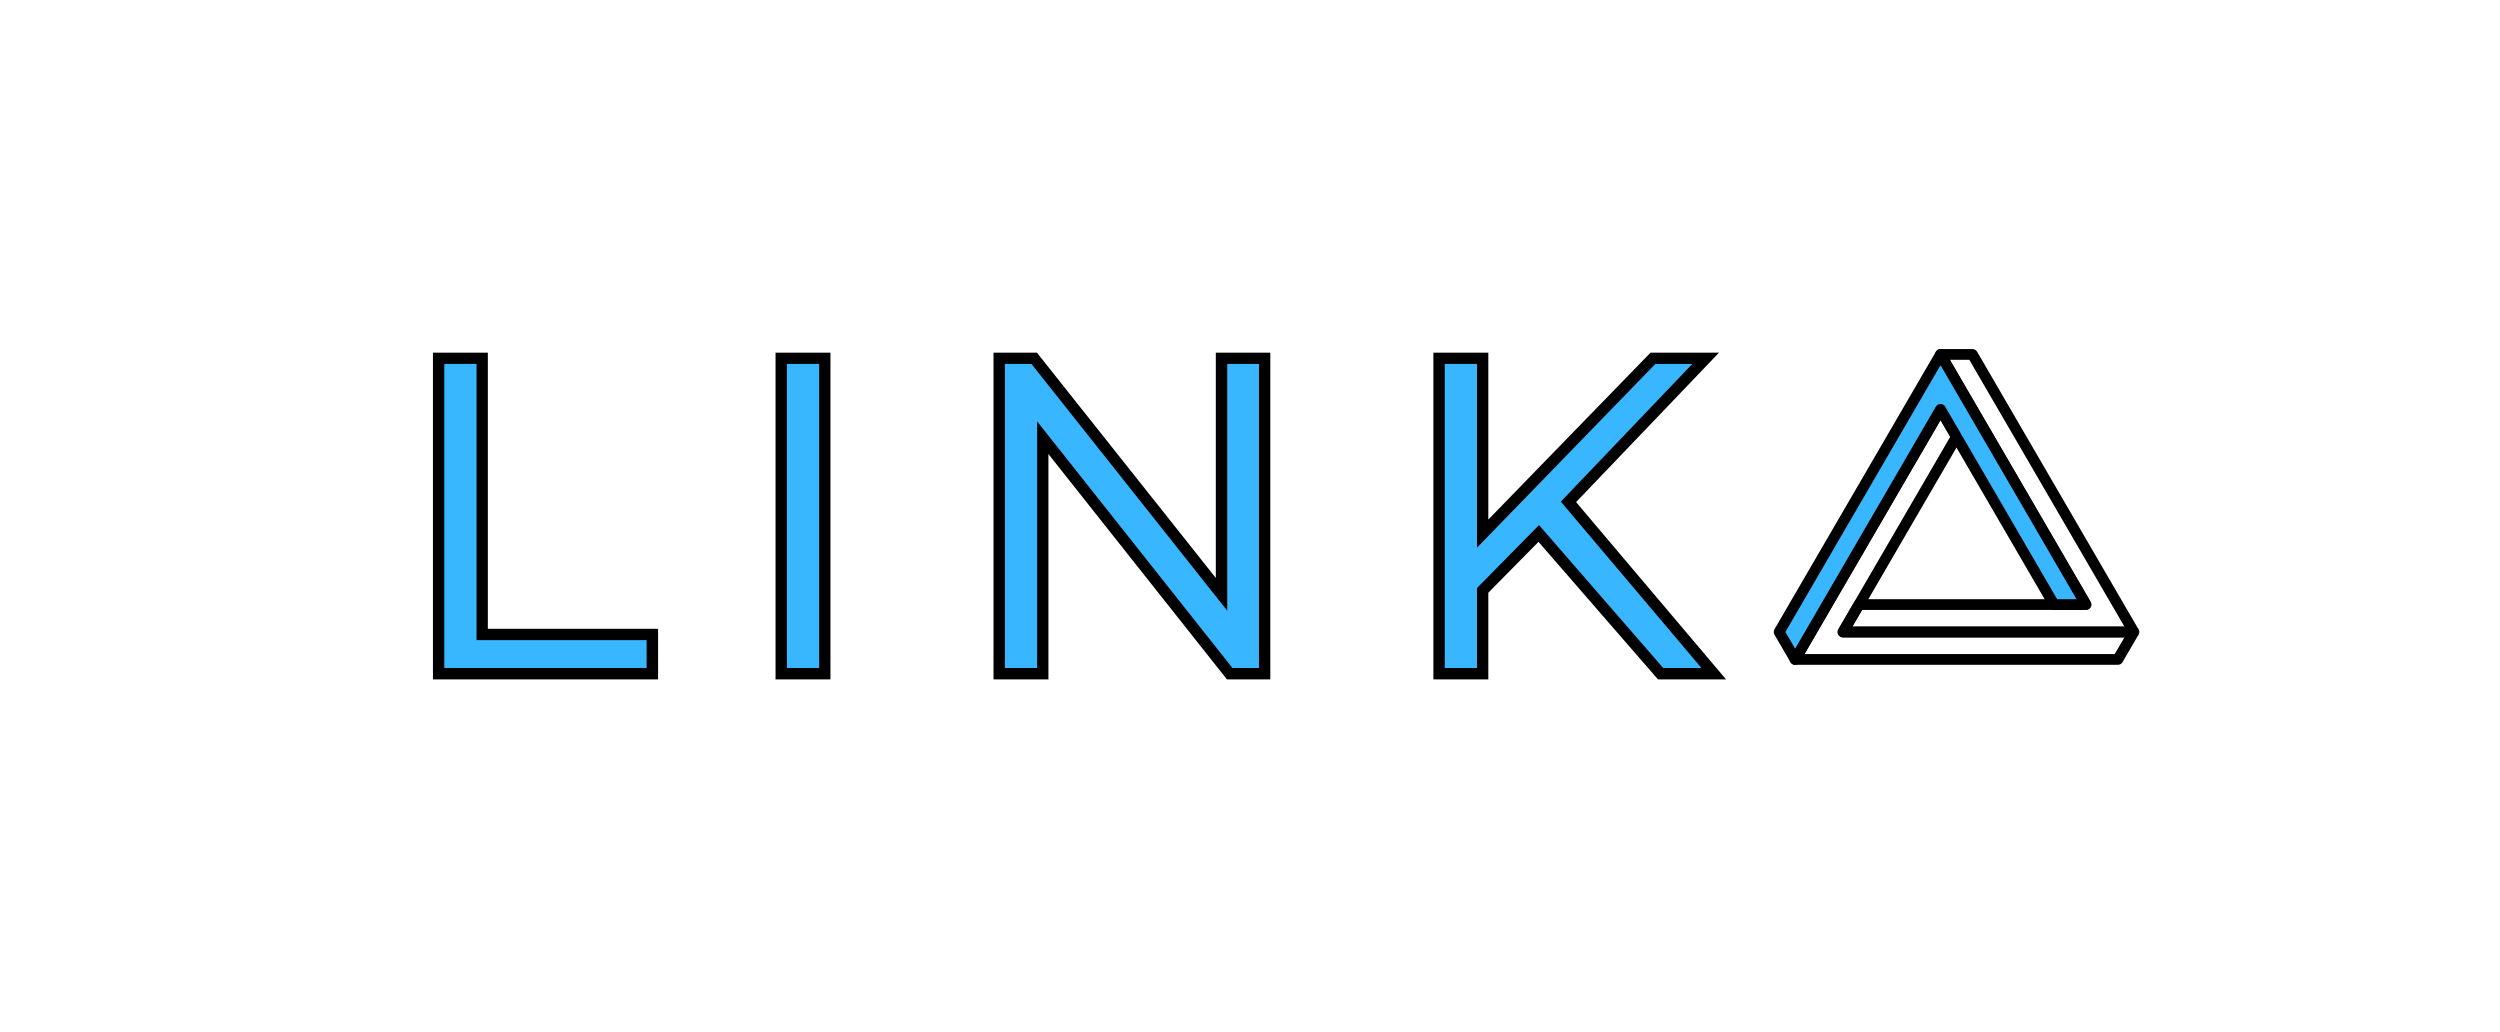
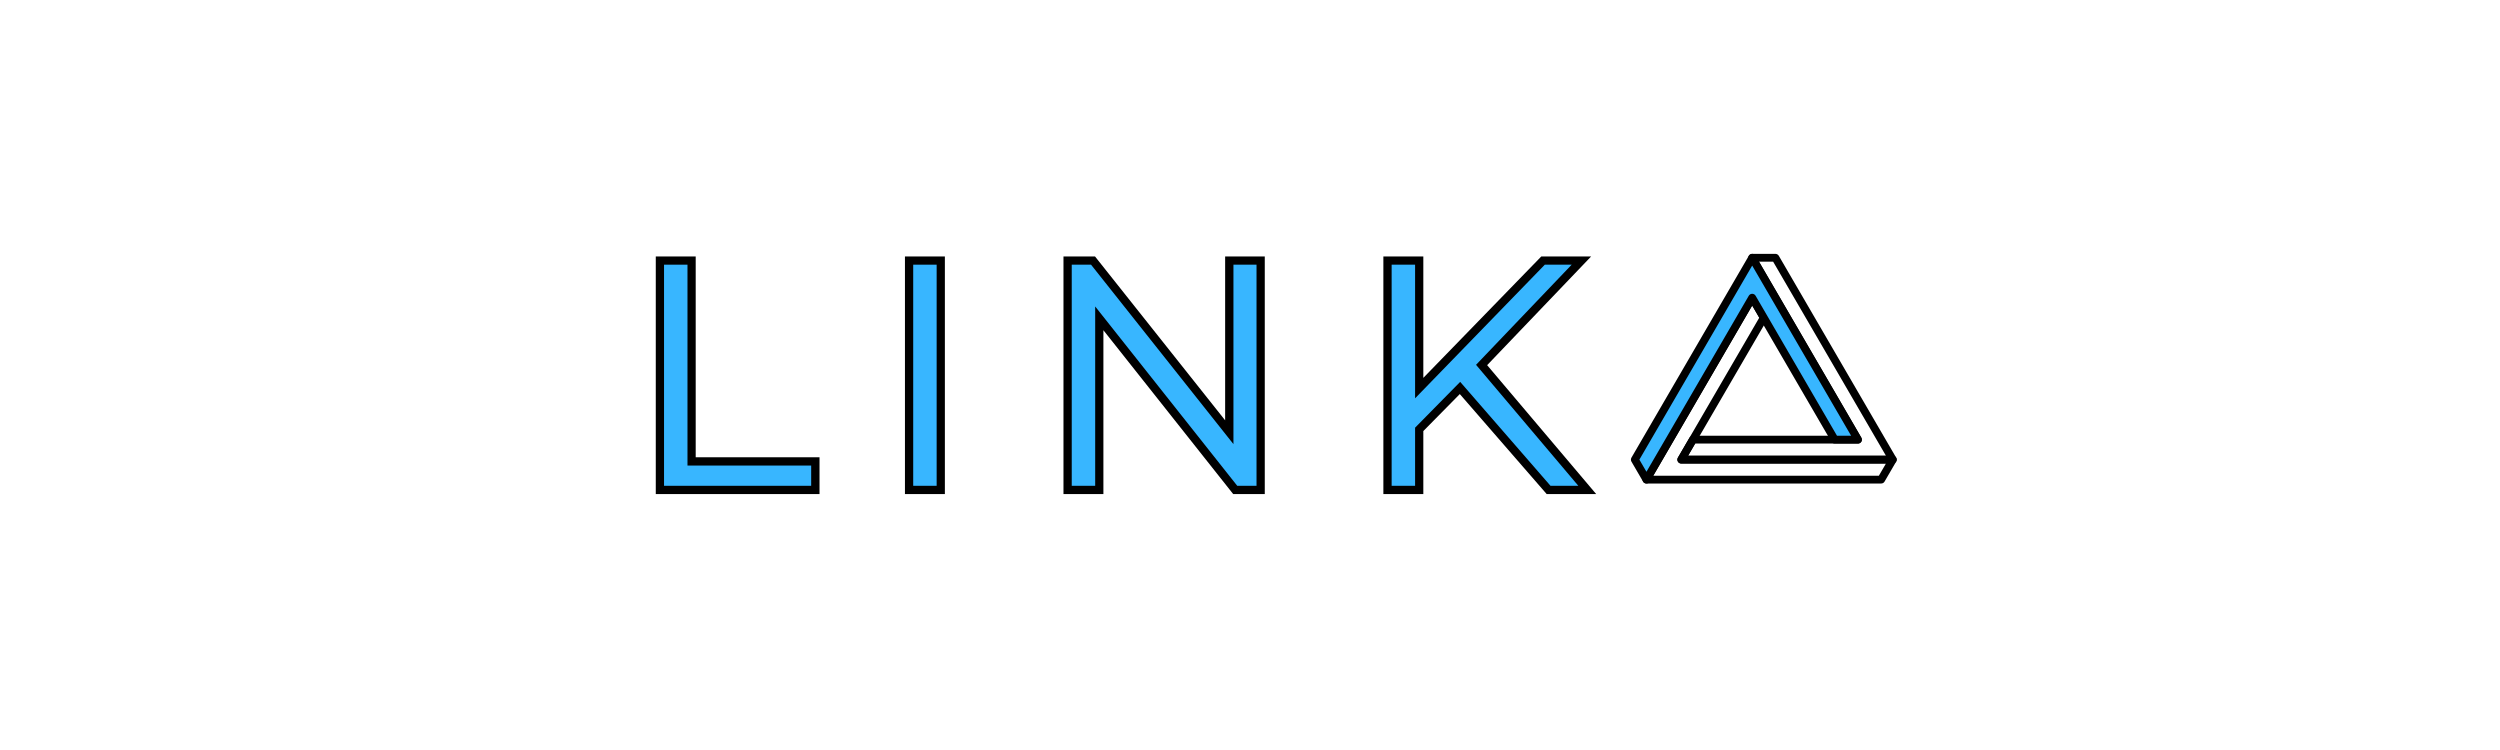
- <svg xmlns="http://www.w3.org/2000/svg" width="320" zoomAndPan="magnify" viewBox="0 0 240 99" height="132" preserveAspectRatio="xMidYMid meet" version="1.0">
+ <svg xmlns="http://www.w3.org/2000/svg" width="320" zoomAndPan="magnify" viewBox="0 0 240 99" height="96" preserveAspectRatio="xMidYMid meet" version="1.0">
  <defs>
    <g />
    <clipPath id="29a098f448">
      <path d="M 171 38 L 205.363 38 L 205.363 63.84 L 171 63.84 Z M 171 38 " clip-rule="nonzero" />
    </clipPath>
    <clipPath id="ac1d79f03f">
      <path d="M 176 33.496 L 205.363 33.496 L 205.363 62 L 176 62 Z M 176 33.496 " clip-rule="nonzero" />
    </clipPath>
    <clipPath id="f5e6162c0e">
      <path d="M 170.281 34 L 201 34 L 201 63.84 L 170.281 63.84 Z M 170.281 34 " clip-rule="nonzero" />
    </clipPath>
    <clipPath id="e913c55a8e">
      <path d="M 170.281 33.496 L 201 33.496 L 201 63.84 L 170.281 63.84 Z M 170.281 33.496 " clip-rule="nonzero" />
    </clipPath>
  </defs>
  <path stroke-linecap="butt" transform="matrix(0.75, 0, 0, 0.75, -68.77239, 28.87525)" fill="none" stroke-linejoin="miter" d="M 148.572 8.099 L 152.681 8.099 L 152.681 43.442 L 174.473 43.442 L 174.473 47 L 148.572 47 Z M 192.426 8.099 L 196.535 8.099 L 196.535 47 L 192.426 47 Z M 252.837 8.099 L 252.837 47 L 249.447 47 L 224.436 15.427 L 224.436 47 L 220.327 47 L 220.327 8.099 L 223.717 8.099 L 248.78 39.661 L 248.78 8.099 Z M 288.691 28.708 L 280.743 36.77 L 280.743 47 L 276.629 47 L 276.629 8.099 L 280.743 8.099 L 280.743 31.599 L 303.577 8.099 L 308.316 8.099 L 291.473 25.708 L 309.483 47 L 304.582 47 Z M 288.691 28.708 " stroke="#000000" stroke-width="2.918" stroke-opacity="1" stroke-miterlimit="4" />
  <g fill="#38b6ff" fill-opacity="1">
    <g transform="translate(37.90338, 64.12525)">
      <g>
        <path d="M 4.75 -29.188 L 7.844 -29.188 L 7.844 -2.672 L 24.172 -2.672 L 24.172 0 L 4.75 0 Z M 4.75 -29.188 " />
      </g>
    </g>
  </g>
  <g fill="#38b6ff" fill-opacity="1">
    <g transform="translate(70.79336, 64.12525)">
      <g>
        <path d="M 4.75 -29.188 L 7.844 -29.188 L 7.844 0 L 4.75 0 Z M 4.75 -29.188 " />
      </g>
    </g>
  </g>
  <g fill="#38b6ff" fill-opacity="1">
    <g transform="translate(91.72011, 64.12525)">
      <g>
        <path d="M 29.141 -29.188 L 29.141 0 L 26.594 0 L 7.844 -23.672 L 7.844 0 L 4.75 0 L 4.75 -29.188 L 7.297 -29.188 L 26.094 -5.5 L 26.094 -29.188 Z M 29.141 -29.188 " />
      </g>
    </g>
  </g>
  <g fill="#38b6ff" fill-opacity="1">
    <g transform="translate(133.9472, 64.12525)">
      <g>
        <path d="M 13.797 -13.719 L 7.844 -7.672 L 7.844 0 L 4.75 0 L 4.75 -29.188 L 7.844 -29.188 L 7.844 -11.547 L 24.969 -29.188 L 28.516 -29.188 L 15.891 -15.969 L 29.391 0 L 25.719 0 Z M 13.797 -13.719 " />
      </g>
    </g>
  </g>
  <g fill="#38b6ff" fill-opacity="1">
    <g transform="translate(171.919, 64.12525)">
      <g />
    </g>
  </g>
  <g fill="#38b6ff" fill-opacity="1">
    <g transform="translate(191.1784, 64.12525)">
      <g />
    </g>
  </g>
  <g clip-path="url(#29a098f448)">
    <path fill="#000000" d="M 203.312 63.824 L 172.332 63.824 C 172.145 63.824 171.973 63.727 171.883 63.566 C 171.789 63.406 171.789 63.211 171.883 63.051 L 185.84 39.039 C 185.934 38.879 186.105 38.781 186.289 38.781 C 186.477 38.781 186.648 38.879 186.738 39.039 L 188.273 41.676 C 188.367 41.836 188.367 42.031 188.273 42.191 L 177.828 60.156 L 204.844 60.156 C 205.031 60.156 205.203 60.254 205.297 60.414 C 205.387 60.574 205.387 60.77 205.297 60.93 L 203.762 63.566 C 203.672 63.727 203.5 63.824 203.312 63.824 Z M 173.23 62.793 L 203.012 62.793 L 203.945 61.188 L 176.93 61.188 C 176.742 61.188 176.57 61.09 176.48 60.93 C 176.387 60.77 176.387 60.574 176.48 60.414 L 187.223 41.934 L 186.289 40.332 Z M 173.23 62.793 " fill-opacity="1" fill-rule="nonzero" />
  </g>
  <g clip-path="url(#ac1d79f03f)">
    <path fill="#000000" d="M 204.844 61.188 L 176.93 61.188 C 176.742 61.188 176.57 61.09 176.48 60.93 C 176.387 60.77 176.387 60.574 176.48 60.414 L 178.012 57.777 C 178.105 57.617 178.273 57.52 178.461 57.52 L 199.348 57.52 L 185.84 34.285 C 185.746 34.125 185.746 33.926 185.84 33.77 C 185.934 33.609 186.105 33.508 186.289 33.508 L 189.355 33.508 C 189.539 33.508 189.711 33.609 189.805 33.77 L 205.297 60.414 C 205.387 60.574 205.387 60.77 205.297 60.93 C 205.203 61.09 205.031 61.188 204.844 61.188 Z M 177.828 60.156 L 203.945 60.156 L 189.055 34.543 L 187.191 34.543 L 200.699 57.777 C 200.789 57.938 200.789 58.133 200.699 58.293 C 200.605 58.453 200.434 58.551 200.246 58.551 L 178.762 58.551 Z M 177.828 60.156 " fill-opacity="1" fill-rule="nonzero" />
  </g>
  <g clip-path="url(#f5e6162c0e)">
    <path fill="#38b6ff" d="M 200.246 58.035 L 186.289 34.027 L 170.801 60.672 L 172.332 63.309 L 186.289 39.297 L 197.184 58.035 Z M 200.246 58.035 " fill-opacity="1" fill-rule="nonzero" />
  </g>
  <g clip-path="url(#e913c55a8e)">
    <path fill="#000000" d="M 172.332 63.824 C 172.145 63.824 171.973 63.727 171.883 63.566 L 170.348 60.93 C 170.258 60.77 170.258 60.574 170.348 60.414 L 185.84 33.77 C 185.934 33.609 186.105 33.508 186.289 33.508 C 186.477 33.508 186.648 33.609 186.738 33.77 L 200.699 57.777 C 200.789 57.938 200.789 58.133 200.699 58.293 C 200.605 58.453 200.434 58.551 200.246 58.551 L 197.184 58.551 C 196.996 58.551 196.824 58.453 196.734 58.293 L 186.289 40.332 L 172.781 63.566 C 172.688 63.727 172.516 63.824 172.332 63.824 Z M 171.398 60.672 L 172.332 62.273 L 185.84 39.039 C 185.934 38.879 186.105 38.781 186.289 38.781 C 186.477 38.781 186.648 38.879 186.738 39.039 L 197.484 57.52 L 199.348 57.52 L 186.289 35.059 Z M 171.398 60.672 " fill-opacity="1" fill-rule="nonzero" />
  </g>
</svg>
